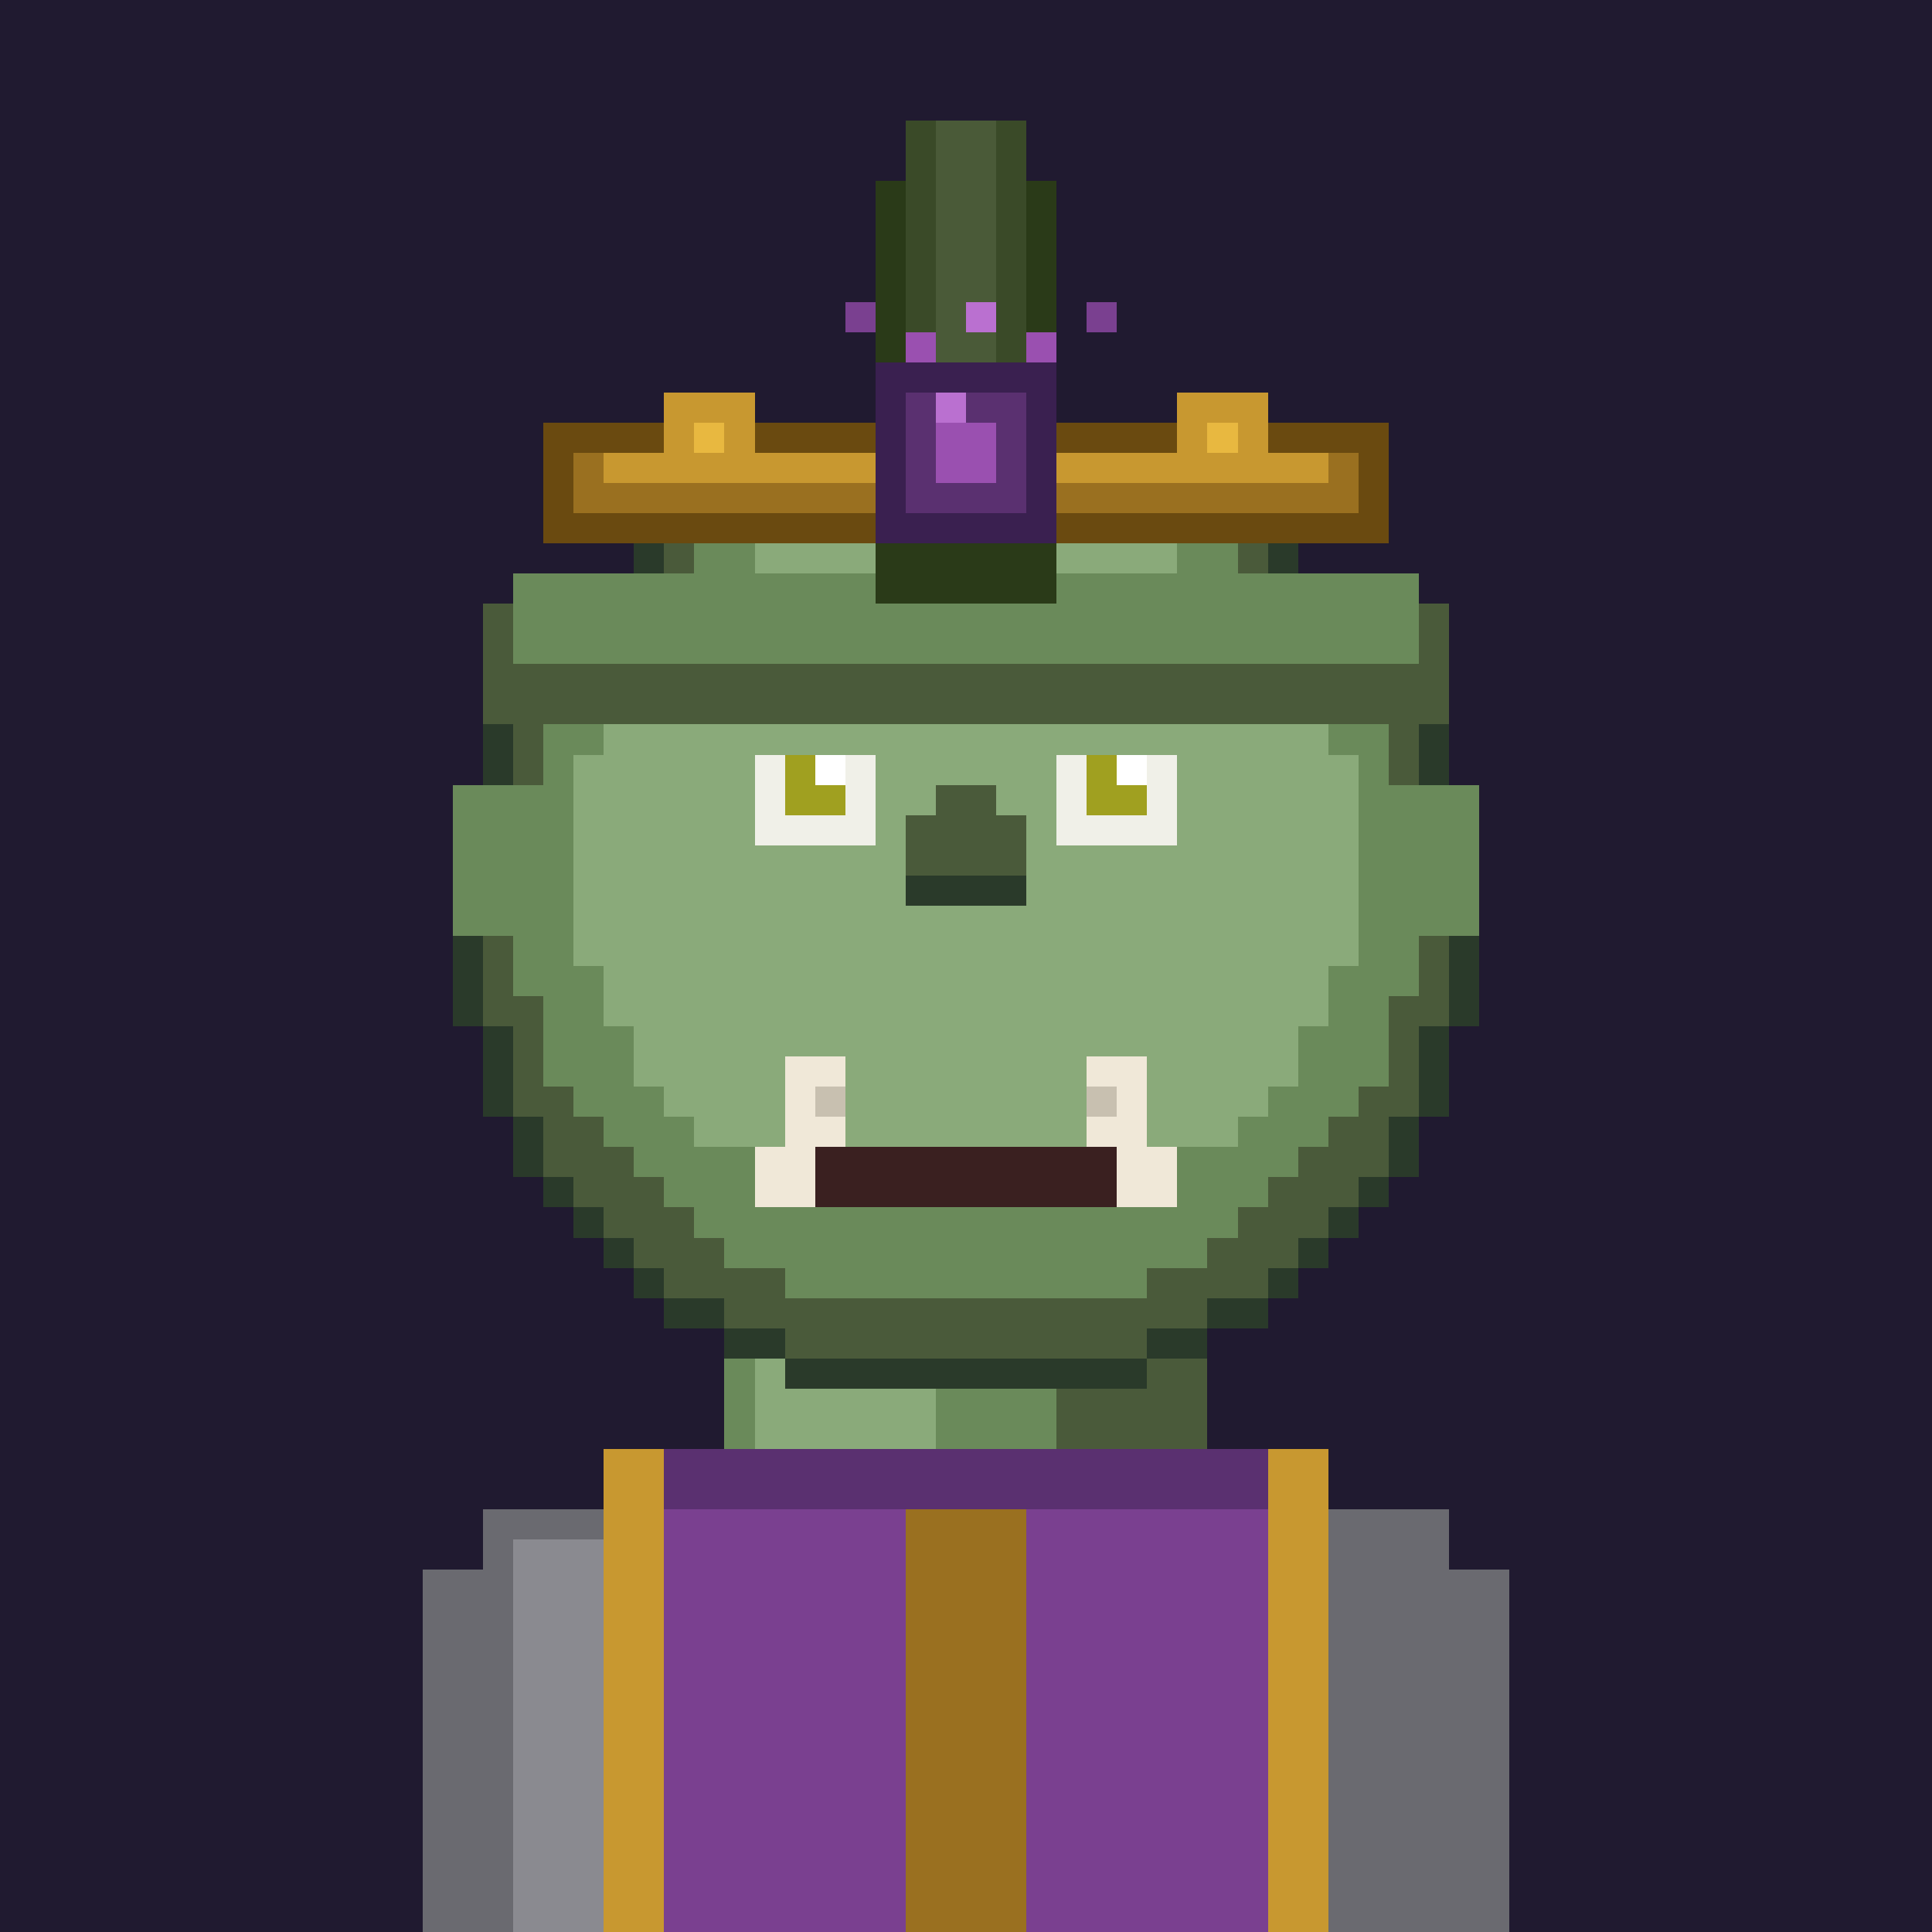
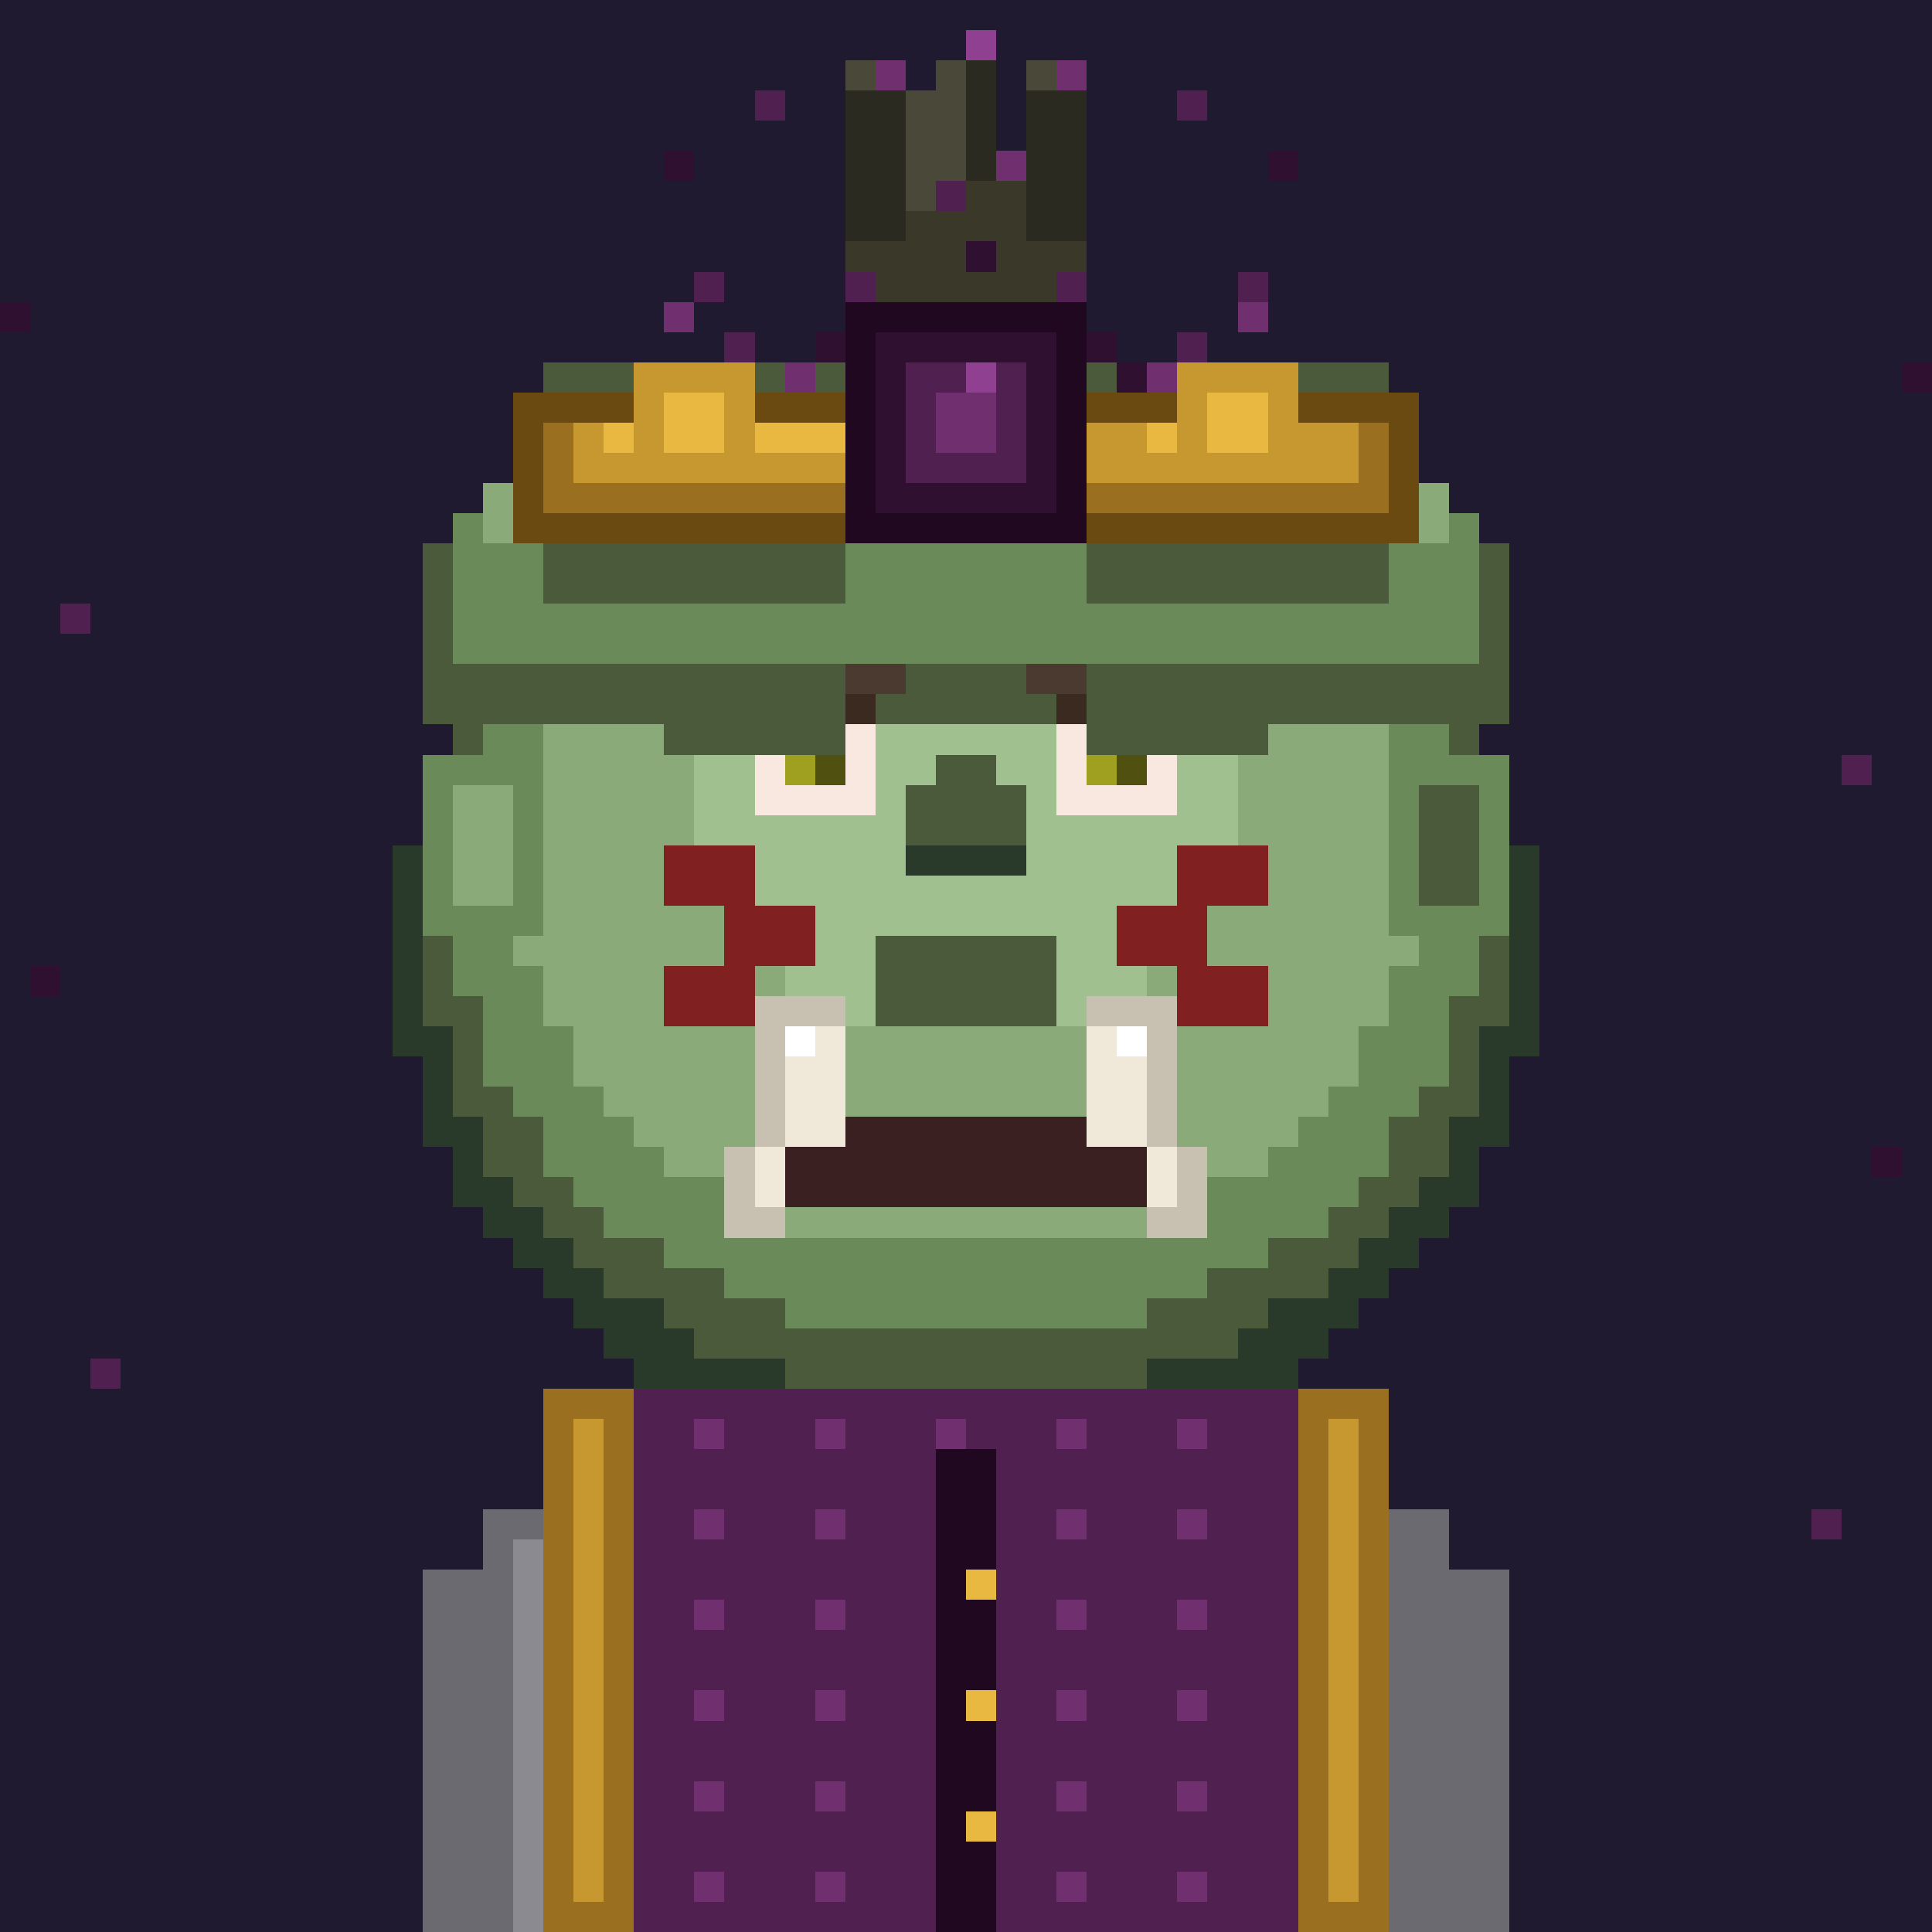
<svg xmlns="http://www.w3.org/2000/svg" viewBox="0 0 64 64" shape-rendering="crispEdges">
  <rect x="0" y="0" width="64" height="64" fill="#201a30" />
  <rect x="16" y="50" width="32" height="14" fill="#6a6a70" />
  <rect x="14" y="52" width="2" height="12" fill="#6a6a70" />
  <rect x="48" y="52" width="2" height="12" fill="#6a6a70" />
  <rect x="17" y="51" width="3" height="13" fill="#8a8a90" />
-   <rect x="24" y="44" width="16" height="20" fill="#6a8a5a" />
-   <rect x="25" y="44" width="6" height="20" fill="#8aaa7a" />
-   <rect x="35" y="44" width="5" height="20" fill="#4a5a3a" />
+   <rect x="23" y="42" width="18" height="22" fill="#2a3a2a" />
+   <rect x="24" y="42" width="16" height="22" fill="#4a5a3a" />
+   <rect x="25" y="42" width="14" height="22" fill="#6a8a5a" />
+   <rect x="27" y="42" width="8" height="22" fill="#8aaa7a" />
+   <rect x="36" y="42" width="4" height="22" fill="#4a5a3a" />
  <rect x="26" y="15" width="12" height="1" fill="#2a3a2a" />
-   <rect x="24" y="16" width="16" height="1" fill="#2a3a2a" />
-   <rect x="22" y="17" width="20" height="1" fill="#2a3a2a" />
-   <rect x="21" y="18" width="22" height="1" fill="#2a3a2a" />
-   <rect x="20" y="19" width="24" height="1" fill="#2a3a2a" />
-   <rect x="19" y="20" width="26" height="1" fill="#2a3a2a" />
-   <rect x="18" y="21" width="28" height="1" fill="#2a3a2a" />
-   <rect x="17" y="22" width="30" height="1" fill="#2a3a2a" />
-   <rect x="17" y="23" width="30" height="1" fill="#2a3a2a" />
-   <rect x="16" y="24" width="32" height="1" fill="#2a3a2a" />
-   <rect x="16" y="25" width="32" height="1" fill="#2a3a2a" />
-   <rect x="16" y="26" width="32" height="1" fill="#2a3a2a" />
-   <rect x="15" y="27" width="34" height="1" fill="#2a3a2a" />
-   <rect x="15" y="28" width="34" height="1" fill="#2a3a2a" />
-   <rect x="15" y="29" width="34" height="1" fill="#2a3a2a" />
-   <rect x="15" y="30" width="34" height="1" fill="#2a3a2a" />
-   <rect x="15" y="31" width="34" height="1" fill="#2a3a2a" />
-   <rect x="15" y="32" width="34" height="1" fill="#2a3a2a" />
-   <rect x="15" y="33" width="34" height="1" fill="#2a3a2a" />
-   <rect x="16" y="34" width="32" height="1" fill="#2a3a2a" />
-   <rect x="16" y="35" width="32" height="1" fill="#2a3a2a" />
-   <rect x="16" y="36" width="32" height="1" fill="#2a3a2a" />
-   <rect x="17" y="37" width="30" height="1" fill="#2a3a2a" />
-   <rect x="17" y="38" width="30" height="1" fill="#2a3a2a" />
-   <rect x="18" y="39" width="28" height="1" fill="#2a3a2a" />
-   <rect x="19" y="40" width="26" height="1" fill="#2a3a2a" />
-   <rect x="20" y="41" width="24" height="1" fill="#2a3a2a" />
-   <rect x="21" y="42" width="22" height="1" fill="#2a3a2a" />
-   <rect x="22" y="43" width="20" height="1" fill="#2a3a2a" />
-   <rect x="24" y="44" width="16" height="1" fill="#2a3a2a" />
-   <rect x="26" y="45" width="12" height="1" fill="#2a3a2a" />
-   <rect x="26" y="16" width="12" height="1" fill="#4a5a3a" />
-   <rect x="24" y="17" width="16" height="1" fill="#4a5a3a" />
-   <rect x="22" y="18" width="20" height="1" fill="#4a5a3a" />
-   <rect x="21" y="19" width="22" height="1" fill="#4a5a3a" />
-   <rect x="20" y="20" width="24" height="1" fill="#4a5a3a" />
-   <rect x="19" y="21" width="26" height="1" fill="#4a5a3a" />
-   <rect x="18" y="22" width="28" height="1" fill="#4a5a3a" />
-   <rect x="18" y="23" width="28" height="1" fill="#4a5a3a" />
-   <rect x="17" y="24" width="30" height="1" fill="#4a5a3a" />
-   <rect x="17" y="25" width="30" height="1" fill="#4a5a3a" />
-   <rect x="17" y="26" width="30" height="1" fill="#4a5a3a" />
-   <rect x="16" y="27" width="32" height="1" fill="#4a5a3a" />
-   <rect x="16" y="28" width="32" height="1" fill="#4a5a3a" />
-   <rect x="16" y="29" width="32" height="1" fill="#4a5a3a" />
-   <rect x="16" y="30" width="32" height="1" fill="#4a5a3a" />
-   <rect x="16" y="31" width="32" height="1" fill="#4a5a3a" />
-   <rect x="16" y="32" width="32" height="1" fill="#4a5a3a" />
-   <rect x="16" y="33" width="32" height="1" fill="#4a5a3a" />
-   <rect x="17" y="34" width="30" height="1" fill="#4a5a3a" />
-   <rect x="17" y="35" width="30" height="1" fill="#4a5a3a" />
-   <rect x="17" y="36" width="30" height="1" fill="#4a5a3a" />
-   <rect x="18" y="37" width="28" height="1" fill="#4a5a3a" />
-   <rect x="18" y="38" width="28" height="1" fill="#4a5a3a" />
-   <rect x="19" y="39" width="26" height="1" fill="#4a5a3a" />
-   <rect x="20" y="40" width="24" height="1" fill="#4a5a3a" />
-   <rect x="21" y="41" width="22" height="1" fill="#4a5a3a" />
-   <rect x="22" y="42" width="20" height="1" fill="#4a5a3a" />
-   <rect x="24" y="43" width="16" height="1" fill="#4a5a3a" />
-   <rect x="26" y="44" width="12" height="1" fill="#4a5a3a" />
-   <rect x="26" y="16" width="12" height="1" fill="#6a8a5a" />
-   <rect x="24" y="17" width="16" height="1" fill="#6a8a5a" />
-   <rect x="23" y="18" width="18" height="1" fill="#6a8a5a" />
-   <rect x="22" y="19" width="20" height="1" fill="#6a8a5a" />
-   <rect x="21" y="20" width="22" height="1" fill="#6a8a5a" />
-   <rect x="20" y="21" width="24" height="1" fill="#6a8a5a" />
-   <rect x="19" y="22" width="26" height="1" fill="#6a8a5a" />
-   <rect x="18" y="23" width="28" height="1" fill="#6a8a5a" />
-   <rect x="18" y="24" width="28" height="1" fill="#6a8a5a" />
-   <rect x="18" y="25" width="28" height="1" fill="#6a8a5a" />
-   <rect x="17" y="26" width="30" height="1" fill="#6a8a5a" />
-   <rect x="17" y="27" width="30" height="1" fill="#6a8a5a" />
-   <rect x="17" y="28" width="30" height="1" fill="#6a8a5a" />
-   <rect x="17" y="29" width="30" height="1" fill="#6a8a5a" />
-   <rect x="17" y="30" width="30" height="1" fill="#6a8a5a" />
-   <rect x="17" y="31" width="30" height="1" fill="#6a8a5a" />
-   <rect x="17" y="32" width="30" height="1" fill="#6a8a5a" />
-   <rect x="18" y="33" width="28" height="1" fill="#6a8a5a" />
-   <rect x="18" y="34" width="28" height="1" fill="#6a8a5a" />
-   <rect x="18" y="35" width="28" height="1" fill="#6a8a5a" />
-   <rect x="19" y="36" width="26" height="1" fill="#6a8a5a" />
-   <rect x="20" y="37" width="24" height="1" fill="#6a8a5a" />
-   <rect x="21" y="38" width="22" height="1" fill="#6a8a5a" />
-   <rect x="22" y="39" width="20" height="1" fill="#6a8a5a" />
-   <rect x="23" y="40" width="18" height="1" fill="#6a8a5a" />
-   <rect x="24" y="41" width="16" height="1" fill="#6a8a5a" />
-   <rect x="26" y="42" width="12" height="1" fill="#6a8a5a" />
-   <rect x="27" y="17" width="10" height="1" fill="#8aaa7a" />
-   <rect x="25" y="18" width="14" height="1" fill="#8aaa7a" />
-   <rect x="23" y="19" width="18" height="1" fill="#8aaa7a" />
-   <rect x="22" y="20" width="20" height="1" fill="#8aaa7a" />
-   <rect x="21" y="21" width="22" height="1" fill="#8aaa7a" />
-   <rect x="21" y="22" width="22" height="1" fill="#8aaa7a" />
-   <rect x="20" y="23" width="24" height="1" fill="#8aaa7a" />
-   <rect x="20" y="24" width="24" height="1" fill="#8aaa7a" />
-   <rect x="19" y="25" width="26" height="1" fill="#8aaa7a" />
-   <rect x="19" y="26" width="26" height="1" fill="#8aaa7a" />
-   <rect x="19" y="27" width="26" height="1" fill="#8aaa7a" />
-   <rect x="19" y="28" width="26" height="1" fill="#8aaa7a" />
-   <rect x="19" y="29" width="26" height="1" fill="#8aaa7a" />
-   <rect x="19" y="30" width="26" height="1" fill="#8aaa7a" />
-   <rect x="19" y="31" width="26" height="1" fill="#8aaa7a" />
-   <rect x="20" y="32" width="24" height="1" fill="#8aaa7a" />
-   <rect x="20" y="33" width="24" height="1" fill="#8aaa7a" />
-   <rect x="21" y="34" width="22" height="1" fill="#8aaa7a" />
-   <rect x="21" y="35" width="22" height="1" fill="#8aaa7a" />
-   <rect x="22" y="36" width="20" height="1" fill="#8aaa7a" />
-   <rect x="23" y="37" width="18" height="1" fill="#8aaa7a" />
-   <rect x="25" y="38" width="14" height="1" fill="#8aaa7a" />
-   <rect x="27" y="39" width="10" height="1" fill="#8aaa7a" />
-   <rect x="16" y="20" width="32" height="4" fill="#4a5a3a" />
-   <rect x="17" y="19" width="30" height="3" fill="#6a8a5a" />
-   <rect x="15" y="26" width="3" height="5" fill="#6a8a5a" />
-   <rect x="46" y="26" width="3" height="5" fill="#6a8a5a" />
-   <rect x="25" y="25" width="4" height="3" fill="#f0f0e8" />
-   <rect x="35" y="25" width="4" height="3" fill="#f0f0e8" />
-   <rect x="26" y="25" width="2" height="2" fill="#a0a020" />
-   <rect x="36" y="25" width="2" height="2" fill="#a0a020" />
-   <rect x="27" y="25" width="1" height="1" fill="#ffffff" />
-   <rect x="37" y="25" width="1" height="1" fill="#ffffff" />
-   <rect x="31" y="26" width="2" height="1" fill="#4a5a3a" />
-   <rect x="30" y="27" width="4" height="2" fill="#4a5a3a" />
-   <rect x="30" y="29" width="4" height="1" fill="#2a3a2a" />
-   <rect x="26" y="38" width="12" height="2" fill="#3a2020" />
-   <rect x="26" y="35" width="2" height="3" fill="#f0e8d8" />
-   <rect x="25" y="38" width="2" height="2" fill="#f0e8d8" />
-   <rect x="27" y="36" width="1" height="1" fill="#c8c0b0" />
-   <rect x="36" y="35" width="2" height="3" fill="#f0e8d8" />
-   <rect x="37" y="38" width="2" height="2" fill="#f0e8d8" />
-   <rect x="36" y="36" width="1" height="1" fill="#c8c0b0" />
-   <rect x="29" y="6" width="6" height="14" fill="#2a3a18" />
-   <rect x="30" y="4" width="4" height="12" fill="#3a4a28" />
-   <rect x="31" y="4" width="2" height="8" fill="#4a5a38" />
-   <rect x="18" y="14" width="28" height="4" fill="#6a4a10" />
-   <rect x="19" y="15" width="26" height="2" fill="#9a7020" />
-   <rect x="20" y="15" width="24" height="1" fill="#c89830" />
-   <rect x="29" y="12" width="6" height="6" fill="#3a2050" />
-   <rect x="30" y="13" width="4" height="4" fill="#5a3070" />
-   <rect x="31" y="14" width="2" height="2" fill="#9a50b0" />
-   <rect x="31" y="13" width="1" height="1" fill="#ba70d0" />
-   <rect x="22" y="13" width="3" height="3" fill="#c89830" />
-   <rect x="39" y="13" width="3" height="3" fill="#c89830" />
-   <rect x="23" y="14" width="1" height="1" fill="#e8b840" />
-   <rect x="40" y="14" width="1" height="1" fill="#e8b840" />
-   <rect x="32" y="10" width="1" height="1" fill="#ba70d0" />
-   <rect x="30" y="11" width="1" height="1" fill="#9a50b0" />
-   <rect x="34" y="11" width="1" height="1" fill="#9a50b0" />
-   <rect x="28" y="10" width="1" height="1" fill="#7a4090" />
-   <rect x="36" y="10" width="1" height="1" fill="#7a4090" />
-   <rect x="20" y="48" width="24" height="16" fill="#5a3070" />
-   <rect x="22" y="50" width="20" height="14" fill="#7a4090" />
-   <rect x="20" y="48" width="2" height="16" fill="#c89830" />
-   <rect x="42" y="48" width="2" height="16" fill="#c89830" />
-   <rect x="30" y="50" width="4" height="14" fill="#9a7020" />
+   <rect x="23" y="16" width="18" height="1" fill="#2a3a2a" />
+   <rect x="21" y="17" width="22" height="1" fill="#2a3a2a" />
+   <rect x="20" y="18" width="24" height="1" fill="#2a3a2a" />
+   <rect x="19" y="19" width="26" height="1" fill="#2a3a2a" />
+   <rect x="18" y="20" width="28" height="1" fill="#2a3a2a" />
+   <rect x="17" y="21" width="30" height="1" fill="#2a3a2a" />
+   <rect x="16" y="22" width="32" height="1" fill="#2a3a2a" />
+   <rect x="15" y="23" width="34" height="1" fill="#2a3a2a" />
+   <rect x="15" y="24" width="34" height="1" fill="#2a3a2a" />
+   <rect x="14" y="25" width="36" height="1" fill="#2a3a2a" />
+   <rect x="14" y="26" width="36" height="1" fill="#2a3a2a" />
+   <rect x="14" y="27" width="36" height="1" fill="#2a3a2a" />
+   <rect x="13" y="28" width="38" height="1" fill="#2a3a2a" />
+   <rect x="13" y="29" width="38" height="1" fill="#2a3a2a" />
+   <rect x="13" y="30" width="38" height="1" fill="#2a3a2a" />
+   <rect x="13" y="31" width="38" height="1" fill="#2a3a2a" />
+   <rect x="13" y="32" width="38" height="1" fill="#2a3a2a" />
+   <rect x="13" y="33" width="38" height="1" fill="#2a3a2a" />
+   <rect x="13" y="34" width="38" height="1" fill="#2a3a2a" />
+   <rect x="14" y="35" width="36" height="1" fill="#2a3a2a" />
+   <rect x="14" y="36" width="36" height="1" fill="#2a3a2a" />
+   <rect x="14" y="37" width="36" height="1" fill="#2a3a2a" />
+   <rect x="15" y="38" width="34" height="1" fill="#2a3a2a" />
+   <rect x="15" y="39" width="34" height="1" fill="#2a3a2a" />
+   <rect x="16" y="40" width="32" height="1" fill="#2a3a2a" />
+   <rect x="17" y="41" width="30" height="1" fill="#2a3a2a" />
+   <rect x="18" y="42" width="28" height="1" fill="#2a3a2a" />
+   <rect x="19" y="43" width="26" height="1" fill="#2a3a2a" />
+   <rect x="20" y="44" width="24" height="1" fill="#2a3a2a" />
+   <rect x="21" y="45" width="22" height="1" fill="#2a3a2a" />
+   <rect x="23" y="46" width="18" height="1" fill="#2a3a2a" />
+   <rect x="26" y="47" width="12" height="1" fill="#2a3a2a" />
+   <rect x="26" y="15" width="12" height="1" fill="#4a5a3a" />
+   <rect x="23" y="16" width="18" height="1" fill="#4a5a3a" />
+   <rect x="22" y="17" width="20" height="1" fill="#4a5a3a" />
+   <rect x="20" y="18" width="24" height="1" fill="#4a5a3a" />
+   <rect x="19" y="19" width="26" height="1" fill="#4a5a3a" />
+   <rect x="18" y="20" width="28" height="1" fill="#4a5a3a" />
+   <rect x="17" y="21" width="30" height="1" fill="#4a5a3a" />
+   <rect x="16" y="22" width="32" height="1" fill="#4a5a3a" />
+   <rect x="16" y="23" width="32" height="1" fill="#4a5a3a" />
+   <rect x="15" y="24" width="34" height="1" fill="#4a5a3a" />
+   <rect x="15" y="25" width="34" height="1" fill="#4a5a3a" />
+   <rect x="15" y="26" width="34" height="1" fill="#4a5a3a" />
+   <rect x="14" y="27" width="36" height="1" fill="#4a5a3a" />
+   <rect x="14" y="28" width="36" height="1" fill="#4a5a3a" />
+   <rect x="14" y="29" width="36" height="1" fill="#4a5a3a" />
+   <rect x="14" y="30" width="36" height="1" fill="#4a5a3a" />
+   <rect x="14" y="31" width="36" height="1" fill="#4a5a3a" />
+   <rect x="14" y="32" width="36" height="1" fill="#4a5a3a" />
+   <rect x="14" y="33" width="36" height="1" fill="#4a5a3a" />
+   <rect x="15" y="34" width="34" height="1" fill="#4a5a3a" />
+   <rect x="15" y="35" width="34" height="1" fill="#4a5a3a" />
+   <rect x="15" y="36" width="34" height="1" fill="#4a5a3a" />
+   <rect x="16" y="37" width="32" height="1" fill="#4a5a3a" />
+   <rect x="16" y="38" width="32" height="1" fill="#4a5a3a" />
+   <rect x="17" y="39" width="30" height="1" fill="#4a5a3a" />
+   <rect x="18" y="40" width="28" height="1" fill="#4a5a3a" />
+   <rect x="19" y="41" width="26" height="1" fill="#4a5a3a" />
+   <rect x="20" y="42" width="24" height="1" fill="#4a5a3a" />
+   <rect x="22" y="43" width="20" height="1" fill="#4a5a3a" />
+   <rect x="23" y="44" width="18" height="1" fill="#4a5a3a" />
+   <rect x="26" y="45" width="12" height="1" fill="#4a5a3a" />
+   <rect x="26" y="15" width="12" height="1" fill="#6a8a5a" />
+   <rect x="24" y="16" width="16" height="1" fill="#6a8a5a" />
+   <rect x="22" y="17" width="20" height="1" fill="#6a8a5a" />
+   <rect x="20" y="18" width="24" height="1" fill="#6a8a5a" />
+   <rect x="19" y="19" width="26" height="1" fill="#6a8a5a" />
+   <rect x="18" y="20" width="28" height="1" fill="#6a8a5a" />
+   <rect x="18" y="21" width="28" height="1" fill="#6a8a5a" />
+   <rect x="17" y="22" width="30" height="1" fill="#6a8a5a" />
+   <rect x="16" y="23" width="32" height="1" fill="#6a8a5a" />
+   <rect x="16" y="24" width="32" height="1" fill="#6a8a5a" />
+   <rect x="16" y="25" width="32" height="1" fill="#6a8a5a" />
+   <rect x="15" y="26" width="34" height="1" fill="#6a8a5a" />
+   <rect x="15" y="27" width="34" height="1" fill="#6a8a5a" />
+   <rect x="15" y="28" width="34" height="1" fill="#6a8a5a" />
+   <rect x="15" y="29" width="34" height="1" fill="#6a8a5a" />
+   <rect x="15" y="30" width="34" height="1" fill="#6a8a5a" />
+   <rect x="15" y="31" width="34" height="1" fill="#6a8a5a" />
+   <rect x="15" y="32" width="34" height="1" fill="#6a8a5a" />
+   <rect x="16" y="33" width="32" height="1" fill="#6a8a5a" />
+   <rect x="16" y="34" width="32" height="1" fill="#6a8a5a" />
+   <rect x="16" y="35" width="32" height="1" fill="#6a8a5a" />
+   <rect x="17" y="36" width="30" height="1" fill="#6a8a5a" />
+   <rect x="18" y="37" width="28" height="1" fill="#6a8a5a" />
+   <rect x="18" y="38" width="28" height="1" fill="#6a8a5a" />
+   <rect x="19" y="39" width="26" height="1" fill="#6a8a5a" />
+   <rect x="20" y="40" width="24" height="1" fill="#6a8a5a" />
+   <rect x="22" y="41" width="20" height="1" fill="#6a8a5a" />
+   <rect x="24" y="42" width="16" height="1" fill="#6a8a5a" />
+   <rect x="26" y="43" width="12" height="1" fill="#6a8a5a" />
+   <rect x="26" y="16" width="12" height="1" fill="#8aaa7a" />
+   <rect x="24" y="17" width="16" height="1" fill="#8aaa7a" />
+   <rect x="22" y="18" width="20" height="1" fill="#8aaa7a" />
+   <rect x="21" y="19" width="22" height="1" fill="#8aaa7a" />
+   <rect x="20" y="20" width="24" height="1" fill="#8aaa7a" />
+   <rect x="19" y="21" width="26" height="1" fill="#8aaa7a" />
+   <rect x="19" y="22" width="26" height="1" fill="#8aaa7a" />
+   <rect x="18" y="23" width="28" height="1" fill="#8aaa7a" />
+   <rect x="18" y="24" width="28" height="1" fill="#8aaa7a" />
+   <rect x="17" y="25" width="30" height="1" fill="#8aaa7a" />
+   <rect x="17" y="26" width="30" height="1" fill="#8aaa7a" />
+   <rect x="17" y="27" width="30" height="1" fill="#8aaa7a" />
+   <rect x="17" y="28" width="30" height="1" fill="#8aaa7a" />
+   <rect x="17" y="29" width="30" height="1" fill="#8aaa7a" />
+   <rect x="17" y="30" width="30" height="1" fill="#8aaa7a" />
+   <rect x="17" y="31" width="30" height="1" fill="#8aaa7a" />
+   <rect x="18" y="32" width="28" height="1" fill="#8aaa7a" />
+   <rect x="18" y="33" width="28" height="1" fill="#8aaa7a" />
+   <rect x="19" y="34" width="26" height="1" fill="#8aaa7a" />
+   <rect x="19" y="35" width="26" height="1" fill="#8aaa7a" />
+   <rect x="20" y="36" width="24" height="1" fill="#8aaa7a" />
+   <rect x="21" y="37" width="22" height="1" fill="#8aaa7a" />
+   <rect x="22" y="38" width="20" height="1" fill="#8aaa7a" />
+   <rect x="24" y="39" width="16" height="1" fill="#8aaa7a" />
+   <rect x="26" y="40" width="12" height="1" fill="#8aaa7a" />
+   <rect x="28" y="19" width="8" height="1" fill="#a0c090" />
+   <rect x="26" y="20" width="12" height="1" fill="#a0c090" />
+   <rect x="25" y="21" width="14" height="1" fill="#a0c090" />
+   <rect x="24" y="22" width="16" height="1" fill="#a0c090" />
+   <rect x="24" y="23" width="16" height="1" fill="#a0c090" />
+   <rect x="23" y="24" width="18" height="1" fill="#a0c090" />
+   <rect x="23" y="25" width="18" height="1" fill="#a0c090" />
+   <rect x="23" y="26" width="18" height="1" fill="#a0c090" />
+   <rect x="23" y="27" width="18" height="1" fill="#a0c090" />
+   <rect x="23" y="28" width="18" height="1" fill="#a0c090" />
+   <rect x="24" y="29" width="16" height="1" fill="#a0c090" />
+   <rect x="24" y="30" width="16" height="1" fill="#a0c090" />
+   <rect x="25" y="31" width="14" height="1" fill="#a0c090" />
+   <rect x="26" y="32" width="12" height="1" fill="#a0c090" />
+   <rect x="28" y="33" width="8" height="1" fill="#a0c090" />
+   <rect x="14" y="18" width="36" height="6" fill="#4a5a3a" />
+   <rect x="15" y="17" width="34" height="5" fill="#6a8a5a" />
+   <rect x="16" y="16" width="32" height="2" fill="#8aaa7a" />
+   <rect x="14" y="25" width="4" height="6" fill="#6a8a5a" />
+   <rect x="15" y="26" width="2" height="4" fill="#8aaa7a" />
+   <rect x="46" y="25" width="4" height="6" fill="#6a8a5a" />
+   <rect x="47" y="26" width="2" height="4" fill="#4a5a3a" />
+   <rect x="25" y="24" width="4" height="3" fill="#f8e8e0" />
+   <rect x="35" y="24" width="4" height="3" fill="#f8e8e0" />
+   <rect x="26" y="24" width="2" height="2" fill="#a0a020" />
+   <rect x="36" y="24" width="2" height="2" fill="#a0a020" />
+   <rect x="27" y="25" width="1" height="1" fill="#505010" />
+   <rect x="37" y="25" width="1" height="1" fill="#505010" />
+   <rect x="26" y="24" width="1" height="1" fill="#ffffff" />
+   <rect x="36" y="24" width="1" height="1" fill="#ffffff" />
+   <rect x="25" y="24" width="1" height="1" fill="#c08080" />
+   <rect x="38" y="24" width="1" height="1" fill="#c08080" />
+   <rect x="24" y="22" width="6" height="1" fill="#4a3a30" />
+   <rect x="34" y="22" width="6" height="1" fill="#4a3a30" />
+   <rect x="25" y="23" width="4" height="1" fill="#3a2a20" />
+   <rect x="35" y="23" width="4" height="1" fill="#3a2a20" />
+   <rect x="22" y="22" width="6" height="3" fill="#4a5a3a" />
+   <rect x="36" y="22" width="6" height="3" fill="#4a5a3a" />
+   <rect x="31" y="25" width="2" height="1" fill="#4a5a3a" />
+   <rect x="30" y="26" width="4" height="2" fill="#4a5a3a" />
+   <rect x="30" y="28" width="4" height="1" fill="#2a3a2a" />
+   <rect x="29" y="31" width="6" height="3" fill="#4a5a3a" />
+   <rect x="25" y="37" width="14" height="3" fill="#3a2020" />
+   <rect x="25" y="33" width="3" height="5" fill="#c8c0b0" />
+   <rect x="26" y="34" width="2" height="4" fill="#f0e8d8" />
+   <rect x="24" y="38" width="2" height="3" fill="#c8c0b0" />
+   <rect x="25" y="38" width="1" height="2" fill="#f0e8d8" />
+   <rect x="26" y="34" width="1" height="1" fill="#ffffff" />
+   <rect x="36" y="33" width="3" height="5" fill="#c8c0b0" />
+   <rect x="36" y="34" width="2" height="4" fill="#f0e8d8" />
+   <rect x="38" y="38" width="2" height="3" fill="#c8c0b0" />
+   <rect x="38" y="38" width="1" height="2" fill="#f0e8d8" />
+   <rect x="37" y="34" width="1" height="1" fill="#ffffff" />
+   <rect x="22" y="28" width="3" height="2" fill="#802020" />
+   <rect x="24" y="30" width="3" height="2" fill="#802020" />
+   <rect x="22" y="32" width="3" height="2" fill="#802020" />
+   <rect x="39" y="28" width="3" height="2" fill="#802020" />
+   <rect x="37" y="30" width="3" height="2" fill="#802020" />
+   <rect x="39" y="32" width="3" height="2" fill="#802020" />
+   <rect x="28" y="6" width="8" height="12" fill="#3a3828" />
+   <rect x="28" y="2" width="2" height="6" fill="#2a2a20" />
+   <rect x="28" y="2" width="1" height="1" fill="#4a4838" />
+   <rect x="31" y="2" width="2" height="4" fill="#2a2a20" />
+   <rect x="31" y="2" width="1" height="1" fill="#4a4838" />
+   <rect x="34" y="2" width="2" height="6" fill="#2a2a20" />
+   <rect x="34" y="2" width="1" height="1" fill="#4a4838" />
+   <rect x="30" y="3" width="2" height="4" fill="#4a4838" />
+   <rect x="18" y="12" width="10" height="8" fill="#4a5a3a" />
+   <rect x="36" y="12" width="10" height="8" fill="#4a5a3a" />
+   <rect x="0" y="10" width="1" height="1" fill="#301030" />
+   <rect x="2" y="20" width="1" height="1" fill="#502050" />
+   <rect x="1" y="32" width="1" height="1" fill="#301030" />
+   <rect x="3" y="45" width="1" height="1" fill="#502050" />
+   <rect x="63" y="12" width="1" height="1" fill="#301030" />
+   <rect x="61" y="25" width="1" height="1" fill="#502050" />
+   <rect x="62" y="38" width="1" height="1" fill="#301030" />
+   <rect x="60" y="50" width="1" height="1" fill="#502050" />
+   <rect x="17" y="13" width="30" height="5" fill="#6a4a10" />
+   <rect x="18" y="14" width="28" height="3" fill="#9a7020" />
+   <rect x="19" y="14" width="26" height="2" fill="#c89830" />
+   <rect x="20" y="14" width="10" height="1" fill="#e8b840" />
+   <rect x="22" y="15" width="1" height="1" fill="#f8d060" />
+   <rect x="41" y="15" width="1" height="1" fill="#f8d060" />
+   <rect x="25" y="14" width="1" height="1" fill="#e8b840" />
+   <rect x="38" y="14" width="1" height="1" fill="#e8b840" />
+   <rect x="28" y="10" width="8" height="8" fill="#200820" />
+   <rect x="29" y="11" width="6" height="6" fill="#301030" />
+   <rect x="30" y="12" width="4" height="4" fill="#502050" />
+   <rect x="31" y="13" width="2" height="2" fill="#703070" />
+   <rect x="32" y="12" width="1" height="1" fill="#904090" />
+   <rect x="32" y="8" width="1" height="1" fill="#301030" />
+   <rect x="31" y="6" width="1" height="1" fill="#502050" />
+   <rect x="33" y="5" width="1" height="1" fill="#703070" />
+   <rect x="26" y="12" width="1" height="1" fill="#301030" />
+   <rect x="24" y="11" width="1" height="1" fill="#502050" />
+   <rect x="22" y="10" width="1" height="1" fill="#703070" />
+   <rect x="37" y="12" width="1" height="1" fill="#301030" />
+   <rect x="39" y="11" width="1" height="1" fill="#502050" />
+   <rect x="41" y="10" width="1" height="1" fill="#703070" />
+   <rect x="27" y="11" width="1" height="1" fill="#301030" />
+   <rect x="36" y="11" width="1" height="1" fill="#301030" />
+   <rect x="28" y="9" width="1" height="1" fill="#502050" />
+   <rect x="35" y="9" width="1" height="1" fill="#502050" />
+   <rect x="21" y="12" width="4" height="4" fill="#c89830" />
+   <rect x="22" y="13" width="2" height="2" fill="#e8b840" />
+   <rect x="39" y="12" width="4" height="4" fill="#c89830" />
+   <rect x="40" y="13" width="2" height="2" fill="#e8b840" />
+   <rect x="22" y="5" width="1" height="1" fill="#301030" />
+   <rect x="25" y="3" width="1" height="1" fill="#502050" />
+   <rect x="29" y="2" width="1" height="1" fill="#703070" />
+   <rect x="32" y="1" width="1" height="1" fill="#904090" />
+   <rect x="35" y="2" width="1" height="1" fill="#703070" />
+   <rect x="39" y="3" width="1" height="1" fill="#502050" />
+   <rect x="42" y="5" width="1" height="1" fill="#301030" />
+   <rect x="23" y="9" width="1" height="1" fill="#502050" />
+   <rect x="41" y="9" width="1" height="1" fill="#502050" />
+   <rect x="26" y="12" width="1" height="1" fill="#703070" />
+   <rect x="38" y="12" width="1" height="1" fill="#703070" />
+   <rect x="18" y="46" width="28" height="18" fill="#502050" />
+   <rect x="19" y="47" width="1" height="1" fill="#703070" />
+   <rect x="19" y="50" width="1" height="1" fill="#703070" />
+   <rect x="19" y="53" width="1" height="1" fill="#703070" />
+   <rect x="19" y="56" width="1" height="1" fill="#703070" />
+   <rect x="19" y="59" width="1" height="1" fill="#703070" />
+   <rect x="19" y="62" width="1" height="1" fill="#703070" />
+   <rect x="23" y="47" width="1" height="1" fill="#703070" />
+   <rect x="23" y="50" width="1" height="1" fill="#703070" />
+   <rect x="23" y="53" width="1" height="1" fill="#703070" />
+   <rect x="23" y="56" width="1" height="1" fill="#703070" />
+   <rect x="23" y="59" width="1" height="1" fill="#703070" />
+   <rect x="23" y="62" width="1" height="1" fill="#703070" />
+   <rect x="27" y="47" width="1" height="1" fill="#703070" />
+   <rect x="27" y="50" width="1" height="1" fill="#703070" />
+   <rect x="27" y="53" width="1" height="1" fill="#703070" />
+   <rect x="27" y="56" width="1" height="1" fill="#703070" />
+   <rect x="27" y="59" width="1" height="1" fill="#703070" />
+   <rect x="27" y="62" width="1" height="1" fill="#703070" />
+   <rect x="31" y="47" width="1" height="1" fill="#703070" />
+   <rect x="31" y="50" width="1" height="1" fill="#703070" />
+   <rect x="31" y="53" width="1" height="1" fill="#703070" />
+   <rect x="31" y="56" width="1" height="1" fill="#703070" />
+   <rect x="31" y="59" width="1" height="1" fill="#703070" />
+   <rect x="31" y="62" width="1" height="1" fill="#703070" />
+   <rect x="35" y="47" width="1" height="1" fill="#703070" />
+   <rect x="35" y="50" width="1" height="1" fill="#703070" />
+   <rect x="35" y="53" width="1" height="1" fill="#703070" />
+   <rect x="35" y="56" width="1" height="1" fill="#703070" />
+   <rect x="35" y="59" width="1" height="1" fill="#703070" />
+   <rect x="35" y="62" width="1" height="1" fill="#703070" />
+   <rect x="39" y="47" width="1" height="1" fill="#703070" />
+   <rect x="39" y="50" width="1" height="1" fill="#703070" />
+   <rect x="39" y="53" width="1" height="1" fill="#703070" />
+   <rect x="39" y="56" width="1" height="1" fill="#703070" />
+   <rect x="39" y="59" width="1" height="1" fill="#703070" />
+   <rect x="39" y="62" width="1" height="1" fill="#703070" />
+   <rect x="43" y="47" width="1" height="1" fill="#703070" />
+   <rect x="43" y="50" width="1" height="1" fill="#703070" />
+   <rect x="43" y="53" width="1" height="1" fill="#703070" />
+   <rect x="43" y="56" width="1" height="1" fill="#703070" />
+   <rect x="43" y="59" width="1" height="1" fill="#703070" />
+   <rect x="43" y="62" width="1" height="1" fill="#703070" />
+   <rect x="18" y="46" width="3" height="18" fill="#9a7020" />
+   <rect x="19" y="47" width="1" height="16" fill="#c89830" />
+   <rect x="43" y="46" width="3" height="18" fill="#9a7020" />
+   <rect x="44" y="47" width="1" height="16" fill="#c89830" />
+   <rect x="31" y="48" width="2" height="16" fill="#200820" />
+   <rect x="32" y="52" width="1" height="1" fill="#e8b840" />
+   <rect x="32" y="56" width="1" height="1" fill="#e8b840" />
+   <rect x="32" y="60" width="1" height="1" fill="#e8b840" />
</svg>
